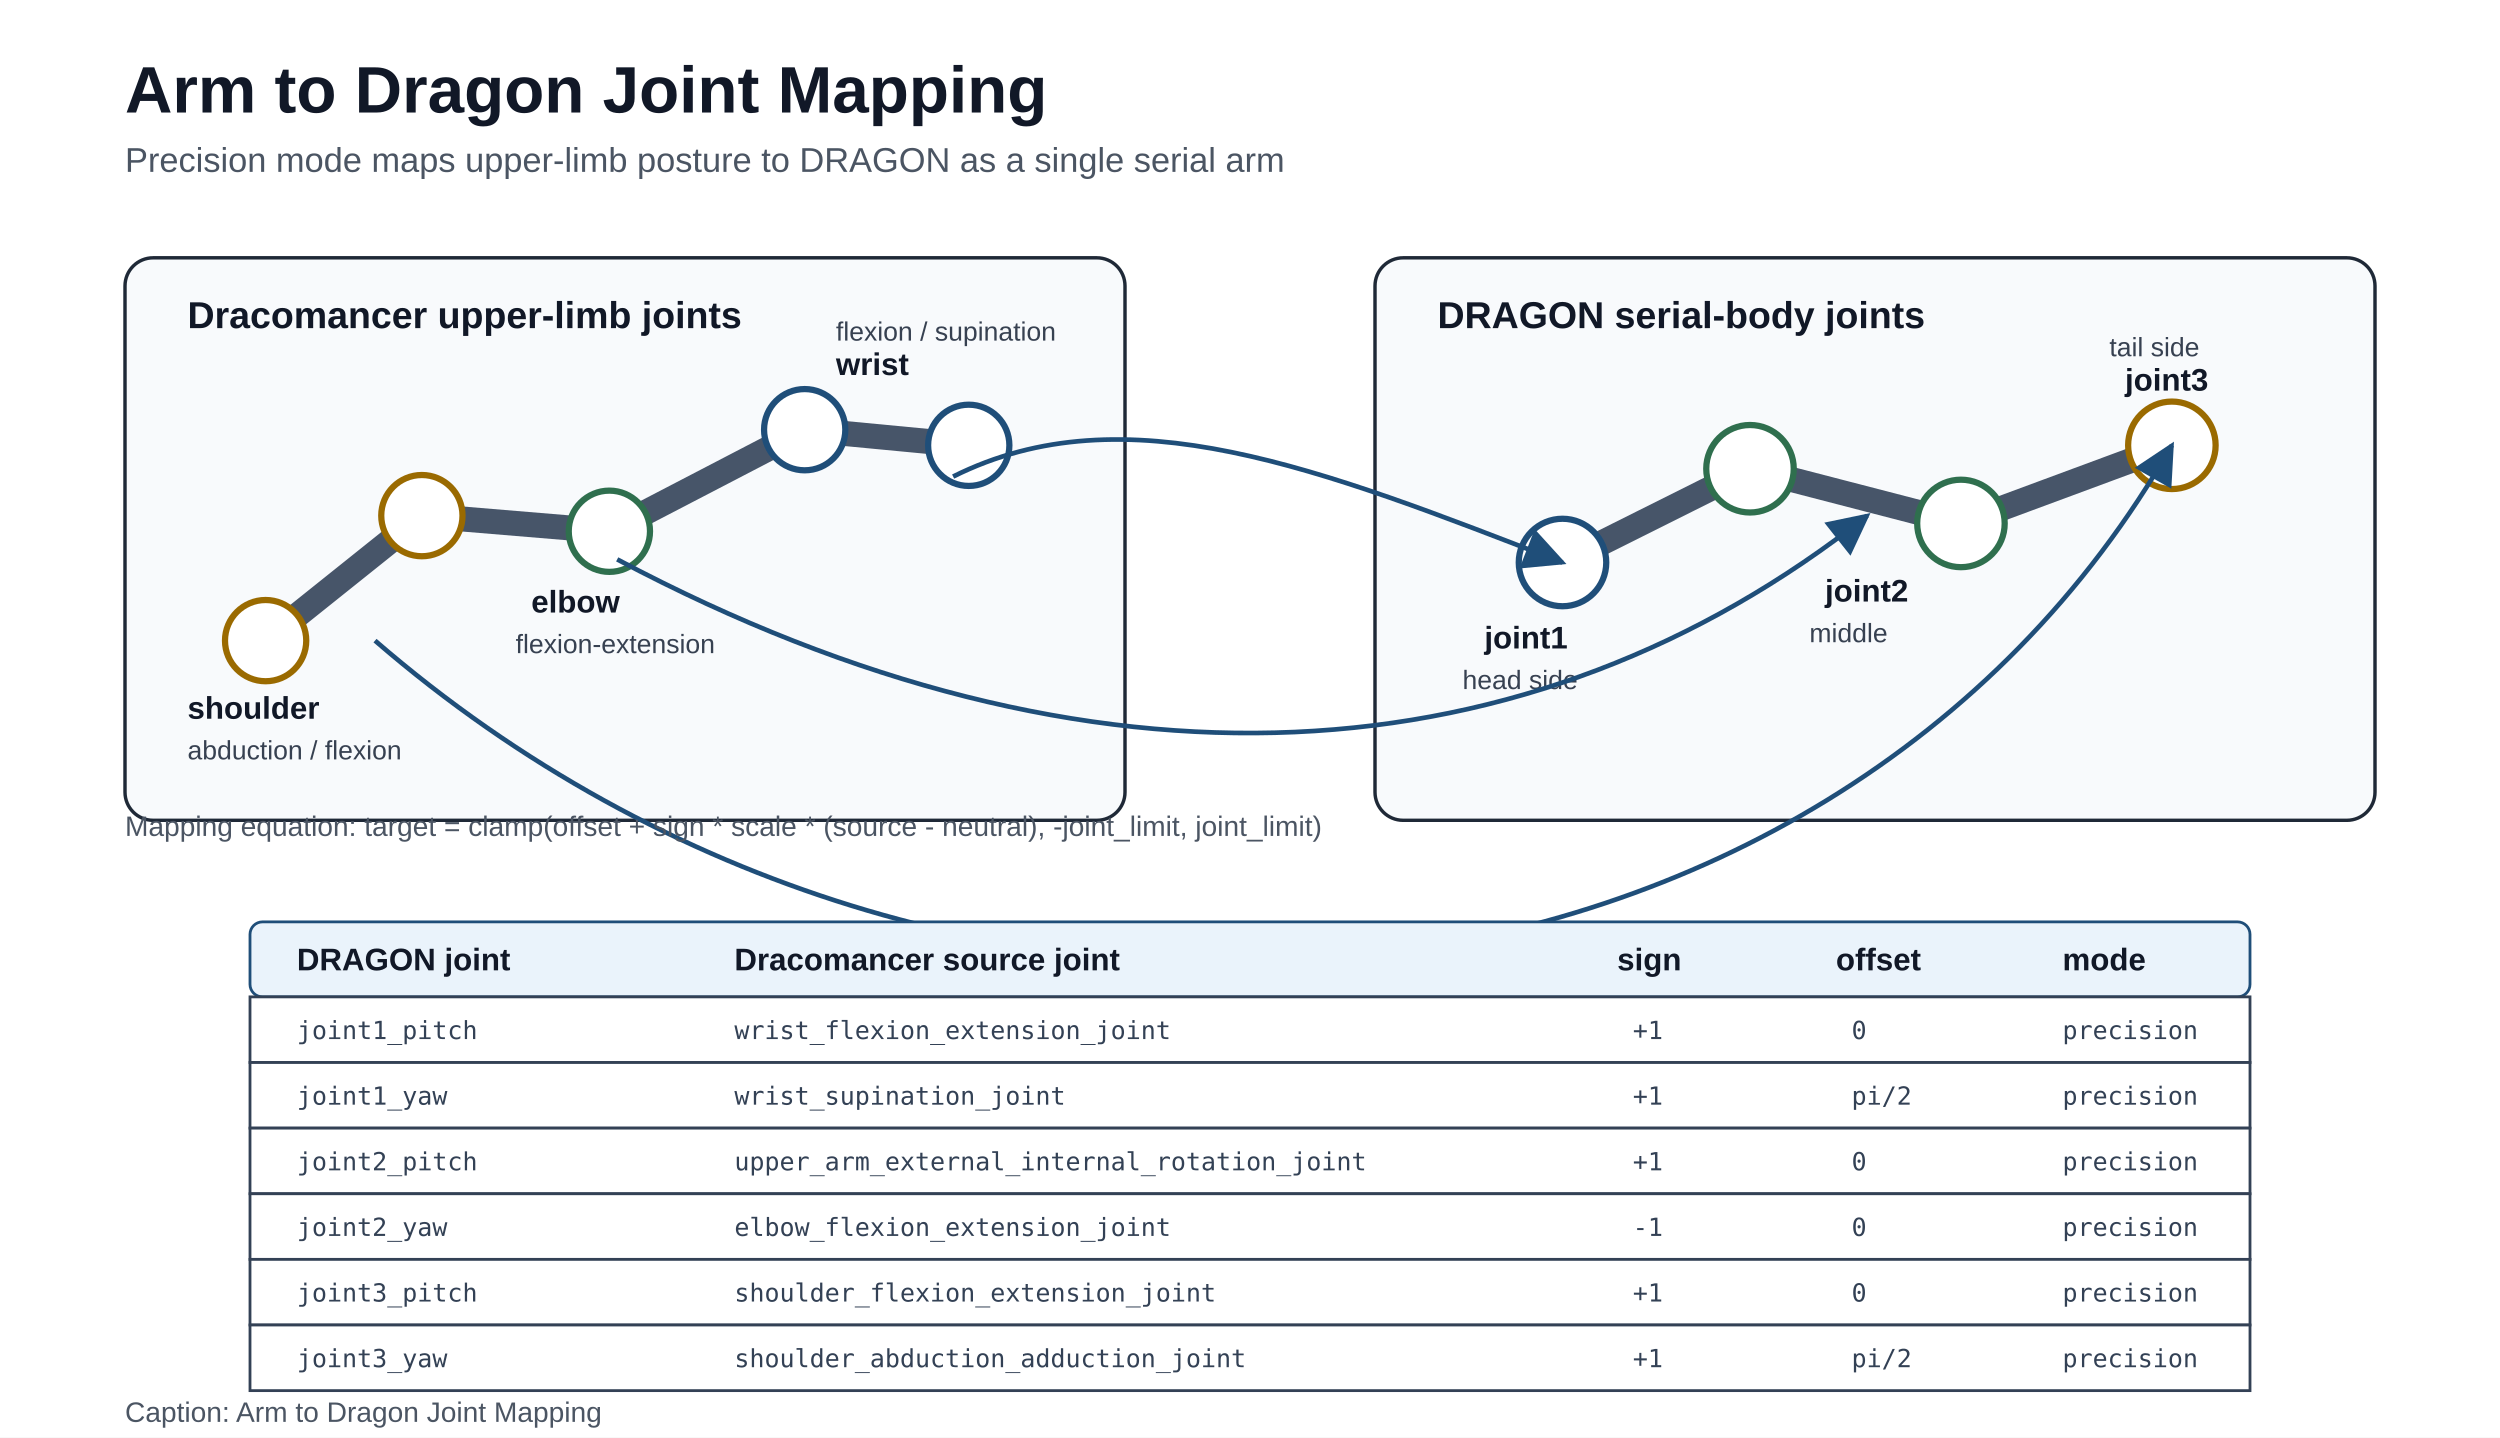
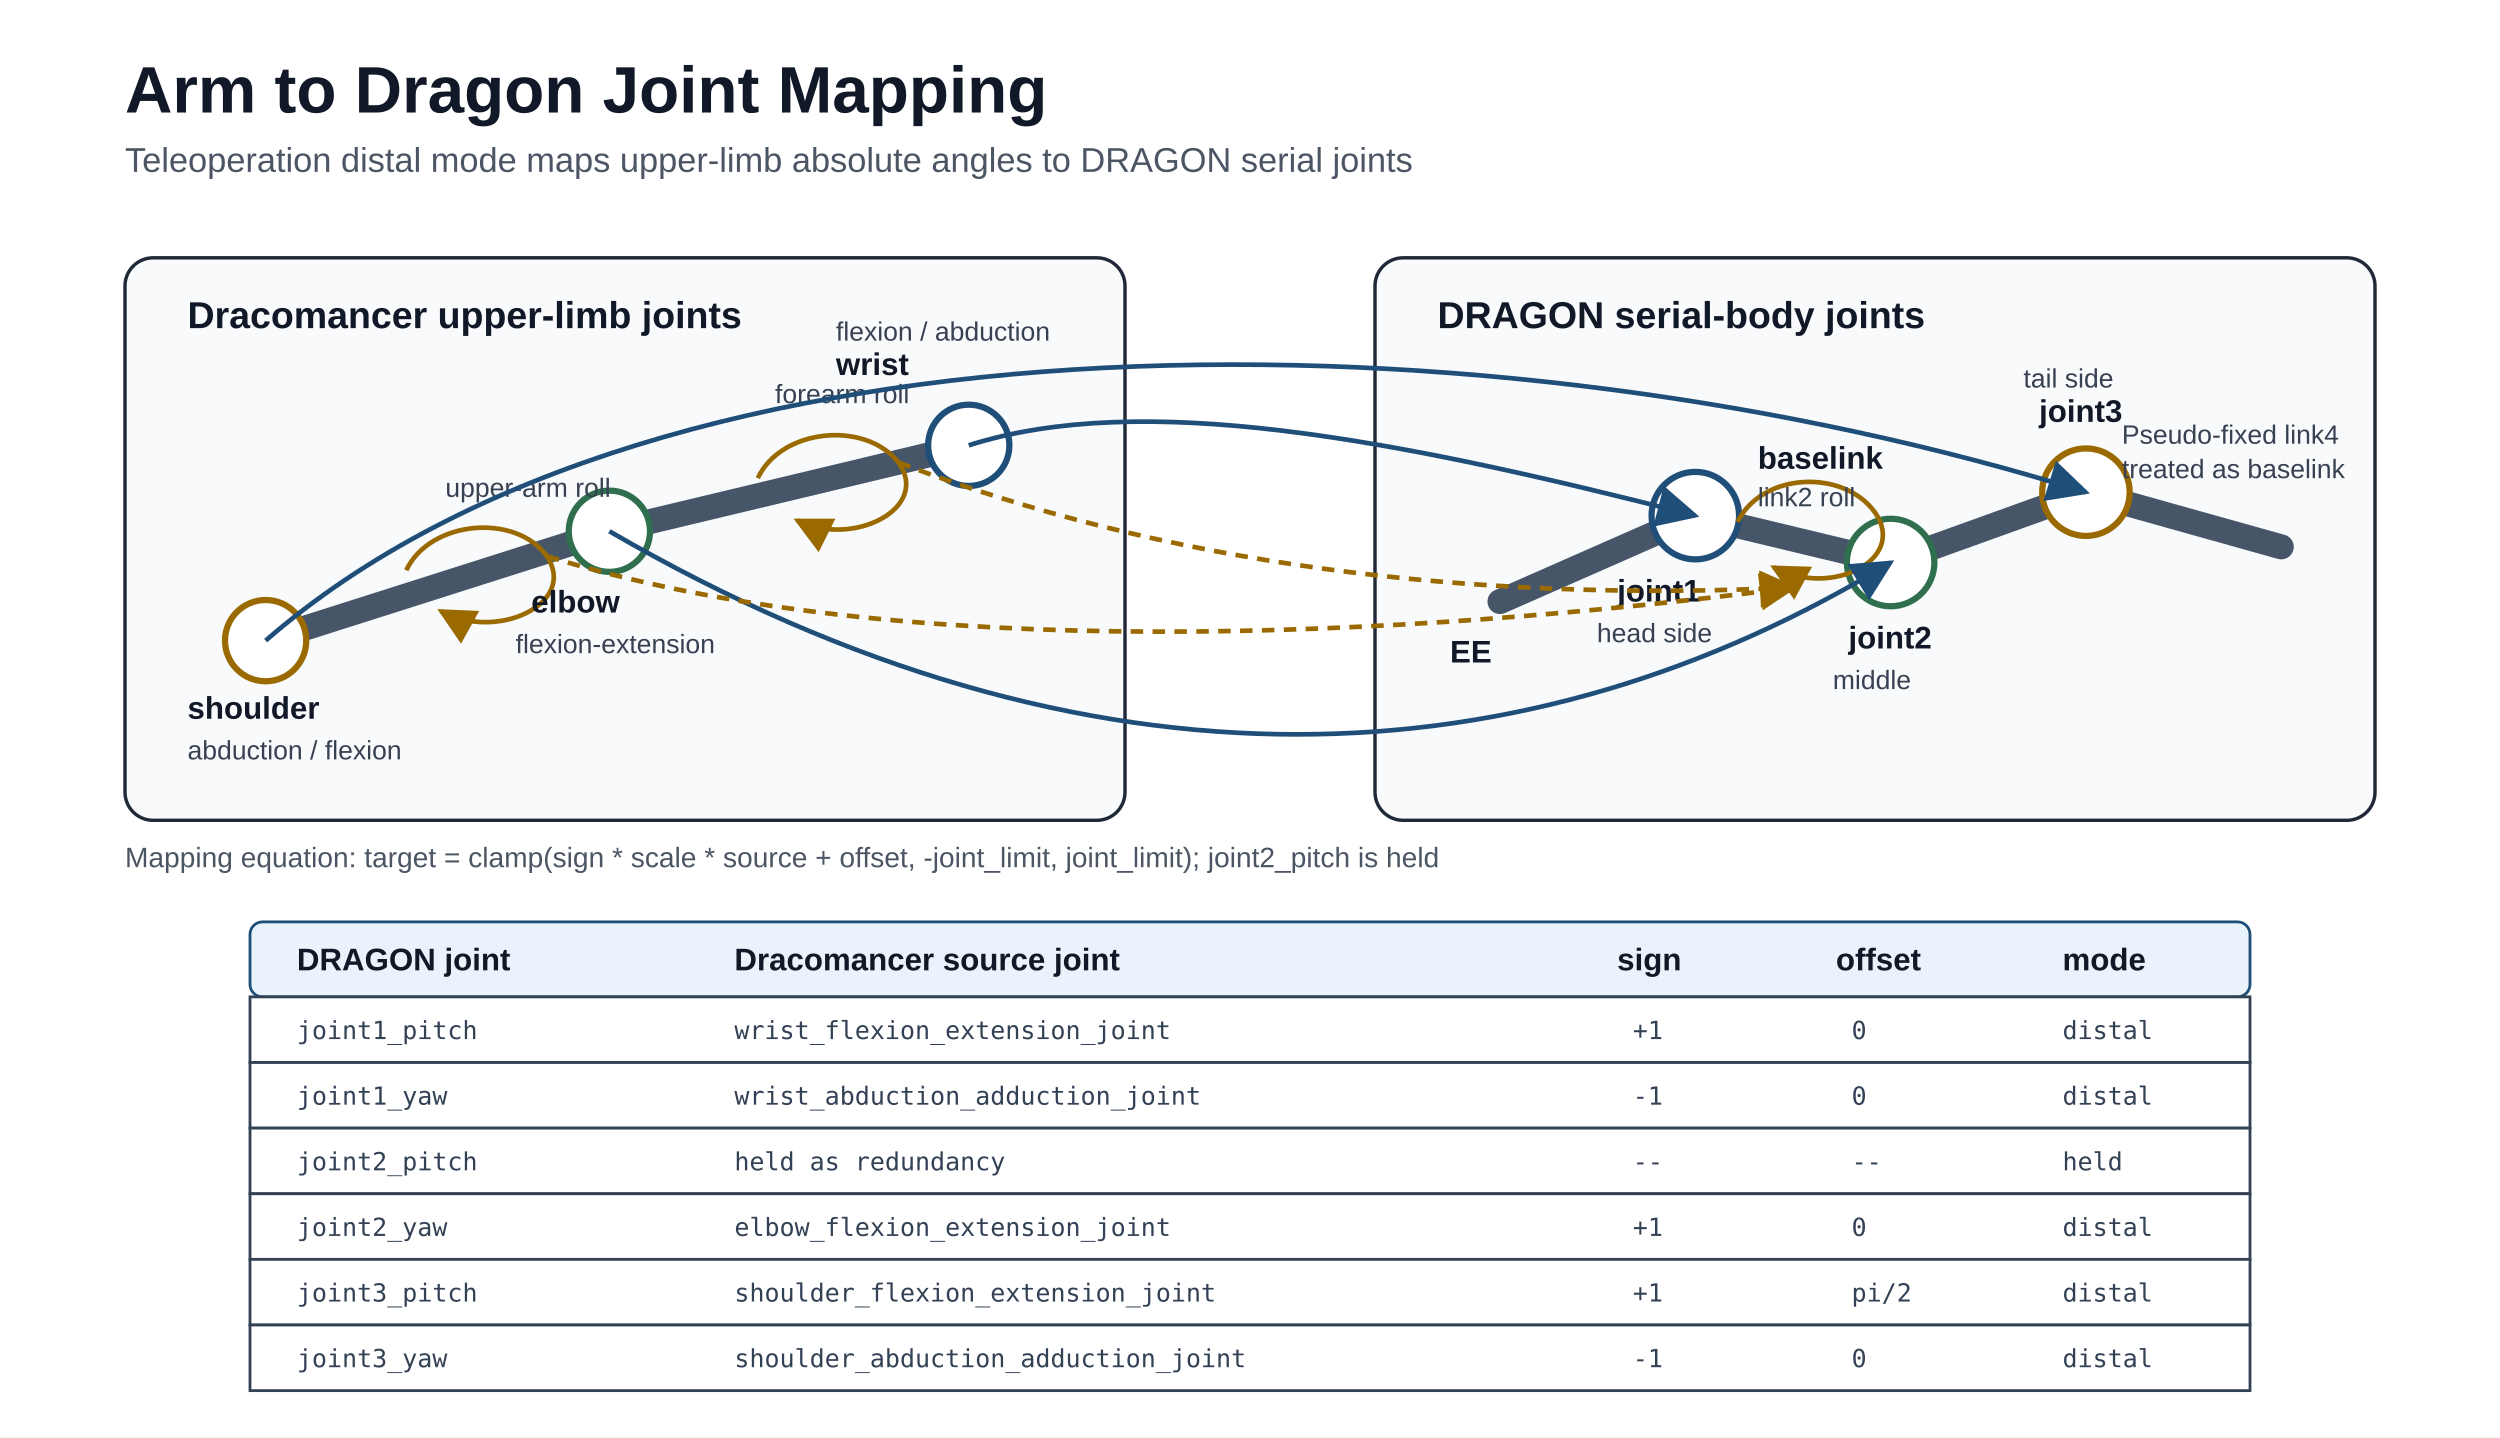
<svg xmlns="http://www.w3.org/2000/svg" width="1600" height="920" viewBox="0 0 1600 920" role="img" aria-labelledby="title desc">
  <defs>
    <marker id="arrow" viewBox="0 0 10 10" refX="9" refY="5" markerWidth="9" markerHeight="9" orient="auto-start-reverse">
      <path d="M 0 0 L 10 5 L 0 10 z" fill="#1f4e79" />
+     </marker>
+     <marker id="arrow-roll" viewBox="0 0 10 10" refX="9" refY="5" markerWidth="8" markerHeight="8" orient="auto-start-reverse">
+       <path d="M 0 0 L 10 5 L 0 10 z" fill="#9a6a00" />
    </marker>
    <style>
      .bg { fill: #ffffff; }
      .title { font: 700 42px Arial, Helvetica, sans-serif; fill: #111827; }
      .subtitle { font: 400 22px Arial, Helvetica, sans-serif; fill: #4b5563; }
      .panel { fill: #f8fafc; stroke: #1f2937; stroke-width: 2.2; }
      .panel-title { font: 700 24px Arial, Helvetica, sans-serif; fill: #111827; }
      .link { fill: none; stroke: #475569; stroke-width: 16; stroke-linecap: round; }
      .joint { fill: #ffffff; stroke: #1f4e79; stroke-width: 4; }
      .joint2 { fill: #ffffff; stroke: #2f6f4e; stroke-width: 4; }
      .joint3 { fill: #ffffff; stroke: #9a6a00; stroke-width: 4; }
      .label { font: 700 20px Arial, Helvetica, sans-serif; fill: #111827; }
      .small { font: 400 17px Arial, Helvetica, sans-serif; fill: #374151; }
      .mono { font: 400 16px Consolas, Menlo, monospace; fill: #334155; }
      .map { fill: #ffffff; stroke: #334155; stroke-width: 1.8; }
      .head { fill: #eaf3fb; stroke: #1f4e79; stroke-width: 1.8; }
      .arrow { fill: none; stroke: #1f4e79; stroke-width: 3; marker-end: url(#arrow); }
+       .roll-arrow { fill: none; stroke: #9a6a00; stroke-width: 3; marker-end: url(#arrow-roll); }
+       .roll-map { fill: none; stroke: #9a6a00; stroke-width: 3; marker-end: url(#arrow-roll); stroke-dasharray: 8 6; }
      .caption { font: 400 18px Arial, Helvetica, sans-serif; fill: #4b5563; }
    </style>
  </defs>
  <rect class="bg" width="1600" height="920" />
  <text class="title" x="80" y="72">Arm to Dragon Joint Mapping</text>
-   <text class="subtitle" x="80" y="110">Precision mode maps upper-limb posture to DRAGON as a single serial arm</text>
+   <text class="subtitle" x="80" y="110">Teleoperation distal mode maps upper-limb absolute angles to DRAGON serial joints</text>
  <rect class="panel" x="80" y="165" width="640" height="360" rx="18" />
  <text class="panel-title" x="120" y="210">Dracomancer upper-limb joints</text>
-   <path class="link" d="M 170 410 L 270 330 L 390 340 L 515 275 L 620 285" />
+   <path class="link" d="M 170 410 L 390 340 L 620 285" />
  <circle class="joint3" cx="170" cy="410" r="26" />
-   <circle class="joint3" cx="270" cy="330" r="26" />
  <circle class="joint2" cx="390" cy="340" r="26" />
-   <circle class="joint" cx="515" cy="275" r="26" />
  <circle class="joint" cx="620" cy="285" r="26" />
+   <path class="roll-arrow" d="M 260 365 C 275 333, 330 328, 350 356 C 370 386, 318 411, 282 391" />
+   <path class="roll-arrow" d="M 485 306 C 500 274, 554 269, 575 296 C 596 325, 546 351, 510 333" />
  <text class="label" x="120" y="460">shoulder</text>
  <text class="small" x="120" y="486">abduction / flexion</text>
  <text class="label" x="340" y="392">elbow</text>
  <text class="small" x="330" y="418">flexion-extension</text>
  <text class="label" x="535" y="240">wrist</text>
-   <text class="small" x="535" y="218">flexion / supination</text>
+   <text class="small" x="535" y="218">flexion / abduction</text>
+   <text class="small" x="285" y="318">upper-arm roll</text>
+   <text class="small" x="496" y="258">forearm roll</text>
  <rect class="panel" x="880" y="165" width="640" height="360" rx="18" />
  <text class="panel-title" x="920" y="210">DRAGON serial-body joints</text>
-   <path class="link" d="M 1000 360 L 1120 300 L 1255 335 L 1390 285" />
-   <circle class="joint" cx="1000" cy="360" r="28" />
-   <circle class="joint2" cx="1120" cy="300" r="28" />
-   <circle class="joint2" cx="1255" cy="335" r="28" />
-   <circle class="joint3" cx="1390" cy="285" r="28" />
-   <text class="label" x="950" y="415">joint1</text>
-   <text class="small" x="936" y="441">head side</text>
-   <text class="label" x="1168" y="385">joint2</text>
-   <text class="small" x="1158" y="411">middle</text>
-   <text class="label" x="1360" y="250">joint3</text>
-   <text class="small" x="1350" y="228">tail side</text>
-   <path class="arrow" d="M 610 305 C 720 250, 845 300, 1000 360" />
-   <path class="arrow" d="M 395 358 C 700 520, 980 500, 1195 330" />
-   <path class="arrow" d="M 240 410 C 610 730, 1170 670, 1390 285" />
+   <path class="link" d="M 960 385 L 1085 330 L 1210 360 L 1335 315 L 1460 350" />
+   <text class="label" x="928" y="424">EE</text>
+   <circle class="joint" cx="1085" cy="330" r="28" />
+   <circle class="joint2" cx="1210" cy="360" r="28" />
+   <circle class="joint3" cx="1335" cy="315" r="28" />
+   <path class="roll-arrow" d="M 1112 334 C 1128 302, 1180 300, 1200 328 C 1221 358, 1172 383, 1135 363" />
+   <text class="label" x="1035" y="385">joint1</text>
+   <text class="small" x="1022" y="411">head side</text>
+   <text class="label" x="1125" y="300">baselink</text>
+   <text class="small" x="1125" y="324">link2 roll</text>
+   <text class="label" x="1183" y="415">joint2</text>
+   <text class="small" x="1173" y="441">middle</text>
+   <text class="label" x="1305" y="270">joint3</text>
+   <text class="small" x="1295" y="248">tail side</text>
+   <text class="small" x="1358" y="284">Pseudo-fixed link4</text>
+   <text class="small" x="1358" y="306">treated as baselink</text>
+   <path class="arrow" d="M 620 285 C 730 250, 890 280, 1085 330" />
+   <path class="arrow" d="M 390 340 C 700 520, 980 500, 1210 360" />
+   <path class="arrow" d="M 170 410 C 425 188, 960 198, 1335 315" />
+   <path class="roll-map" d="M 350 356 C 575 426, 900 408, 1148 376" />
+   <path class="roll-map" d="M 575 296 C 742 360, 938 386, 1148 376" />
  <rect class="map head" x="160" y="590" width="1280" height="48" rx="8" />
  <text class="label" x="190" y="621">DRAGON joint</text>
  <text class="label" x="470" y="621">Dracomancer source joint</text>
  <text class="label" x="1035" y="621">sign</text>
  <text class="label" x="1175" y="621">offset</text>
  <text class="label" x="1320" y="621">mode</text>
  <rect class="map" x="160" y="638" width="1280" height="42" />
  <text class="mono" x="190" y="665">joint1_pitch</text>
  <text class="mono" x="470" y="665">wrist_flexion_extension_joint</text>
  <text class="mono" x="1045" y="665">+1</text>
  <text class="mono" x="1185" y="665">0</text>
-   <text class="mono" x="1320" y="665">precision</text>
+   <text class="mono" x="1320" y="665">distal</text>
  <rect class="map" x="160" y="680" width="1280" height="42" />
  <text class="mono" x="190" y="707">joint1_yaw</text>
-   <text class="mono" x="470" y="707">wrist_supination_joint</text>
-   <text class="mono" x="1045" y="707">+1</text>
-   <text class="mono" x="1185" y="707">pi/2</text>
-   <text class="mono" x="1320" y="707">precision</text>
+   <text class="mono" x="470" y="707">wrist_abduction_adduction_joint</text>
+   <text class="mono" x="1045" y="707">-1</text>
+   <text class="mono" x="1185" y="707">0</text>
+   <text class="mono" x="1320" y="707">distal</text>
  <rect class="map" x="160" y="722" width="1280" height="42" />
  <text class="mono" x="190" y="749">joint2_pitch</text>
-   <text class="mono" x="470" y="749">upper_arm_external_internal_rotation_joint</text>
-   <text class="mono" x="1045" y="749">+1</text>
-   <text class="mono" x="1185" y="749">0</text>
-   <text class="mono" x="1320" y="749">precision</text>
+   <text class="mono" x="470" y="749">held as redundancy</text>
+   <text class="mono" x="1045" y="749">--</text>
+   <text class="mono" x="1185" y="749">--</text>
+   <text class="mono" x="1320" y="749">held</text>
  <rect class="map" x="160" y="764" width="1280" height="42" />
  <text class="mono" x="190" y="791">joint2_yaw</text>
  <text class="mono" x="470" y="791">elbow_flexion_extension_joint</text>
-   <text class="mono" x="1045" y="791">-1</text>
+   <text class="mono" x="1045" y="791">+1</text>
  <text class="mono" x="1185" y="791">0</text>
-   <text class="mono" x="1320" y="791">precision</text>
+   <text class="mono" x="1320" y="791">distal</text>
  <rect class="map" x="160" y="806" width="1280" height="42" />
  <text class="mono" x="190" y="833">joint3_pitch</text>
  <text class="mono" x="470" y="833">shoulder_flexion_extension_joint</text>
  <text class="mono" x="1045" y="833">+1</text>
-   <text class="mono" x="1185" y="833">0</text>
-   <text class="mono" x="1320" y="833">precision</text>
+   <text class="mono" x="1185" y="833">pi/2</text>
+   <text class="mono" x="1320" y="833">distal</text>
  <rect class="map" x="160" y="848" width="1280" height="42" />
  <text class="mono" x="190" y="875">joint3_yaw</text>
  <text class="mono" x="470" y="875">shoulder_abduction_adduction_joint</text>
-   <text class="mono" x="1045" y="875">+1</text>
-   <text class="mono" x="1185" y="875">pi/2</text>
-   <text class="mono" x="1320" y="875">precision</text>
-   <text class="caption" x="80" y="535">Mapping equation: target = clamp(offset + sign * scale * (source - neutral), -joint_limit, joint_limit)</text>
-   <text class="caption" x="80" y="910">Caption: Arm to Dragon Joint Mapping</text>
+   <text class="mono" x="1045" y="875">-1</text>
+   <text class="mono" x="1185" y="875">0</text>
+   <text class="mono" x="1320" y="875">distal</text>
+   <text class="caption" x="80" y="555">Mapping equation: target = clamp(sign * scale * source + offset, -joint_limit, joint_limit); joint2_pitch is held</text>
</svg>
